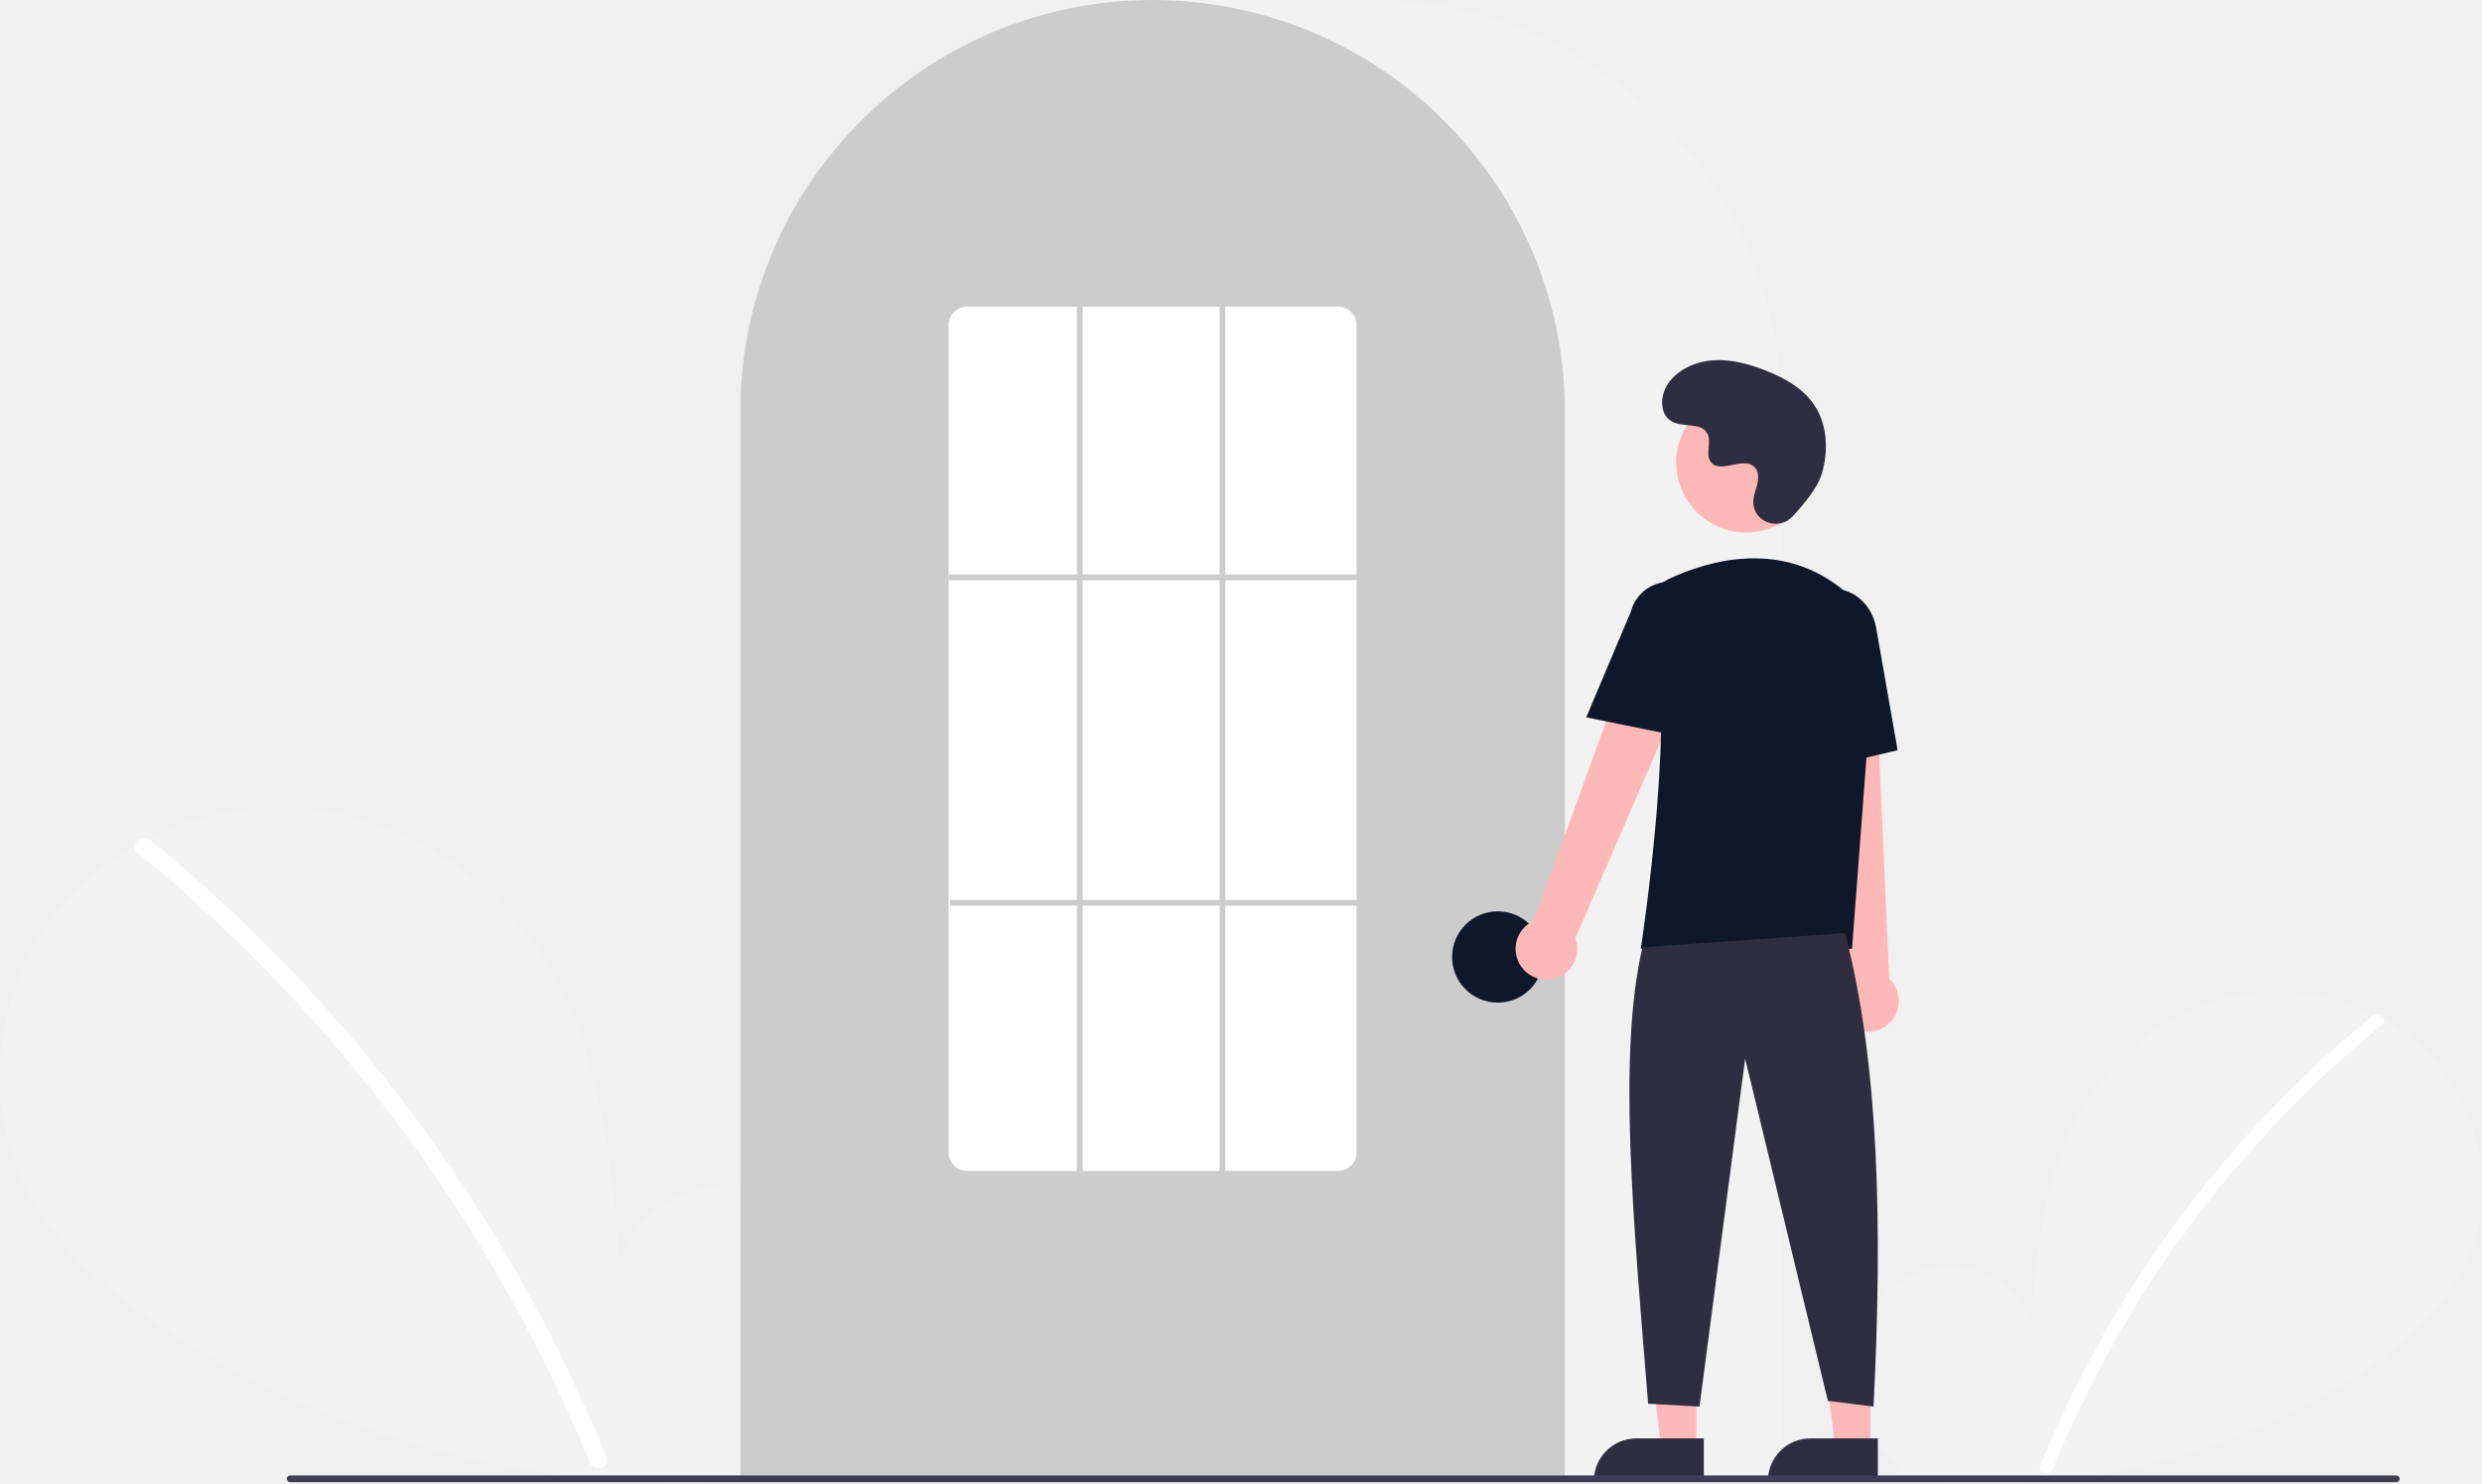
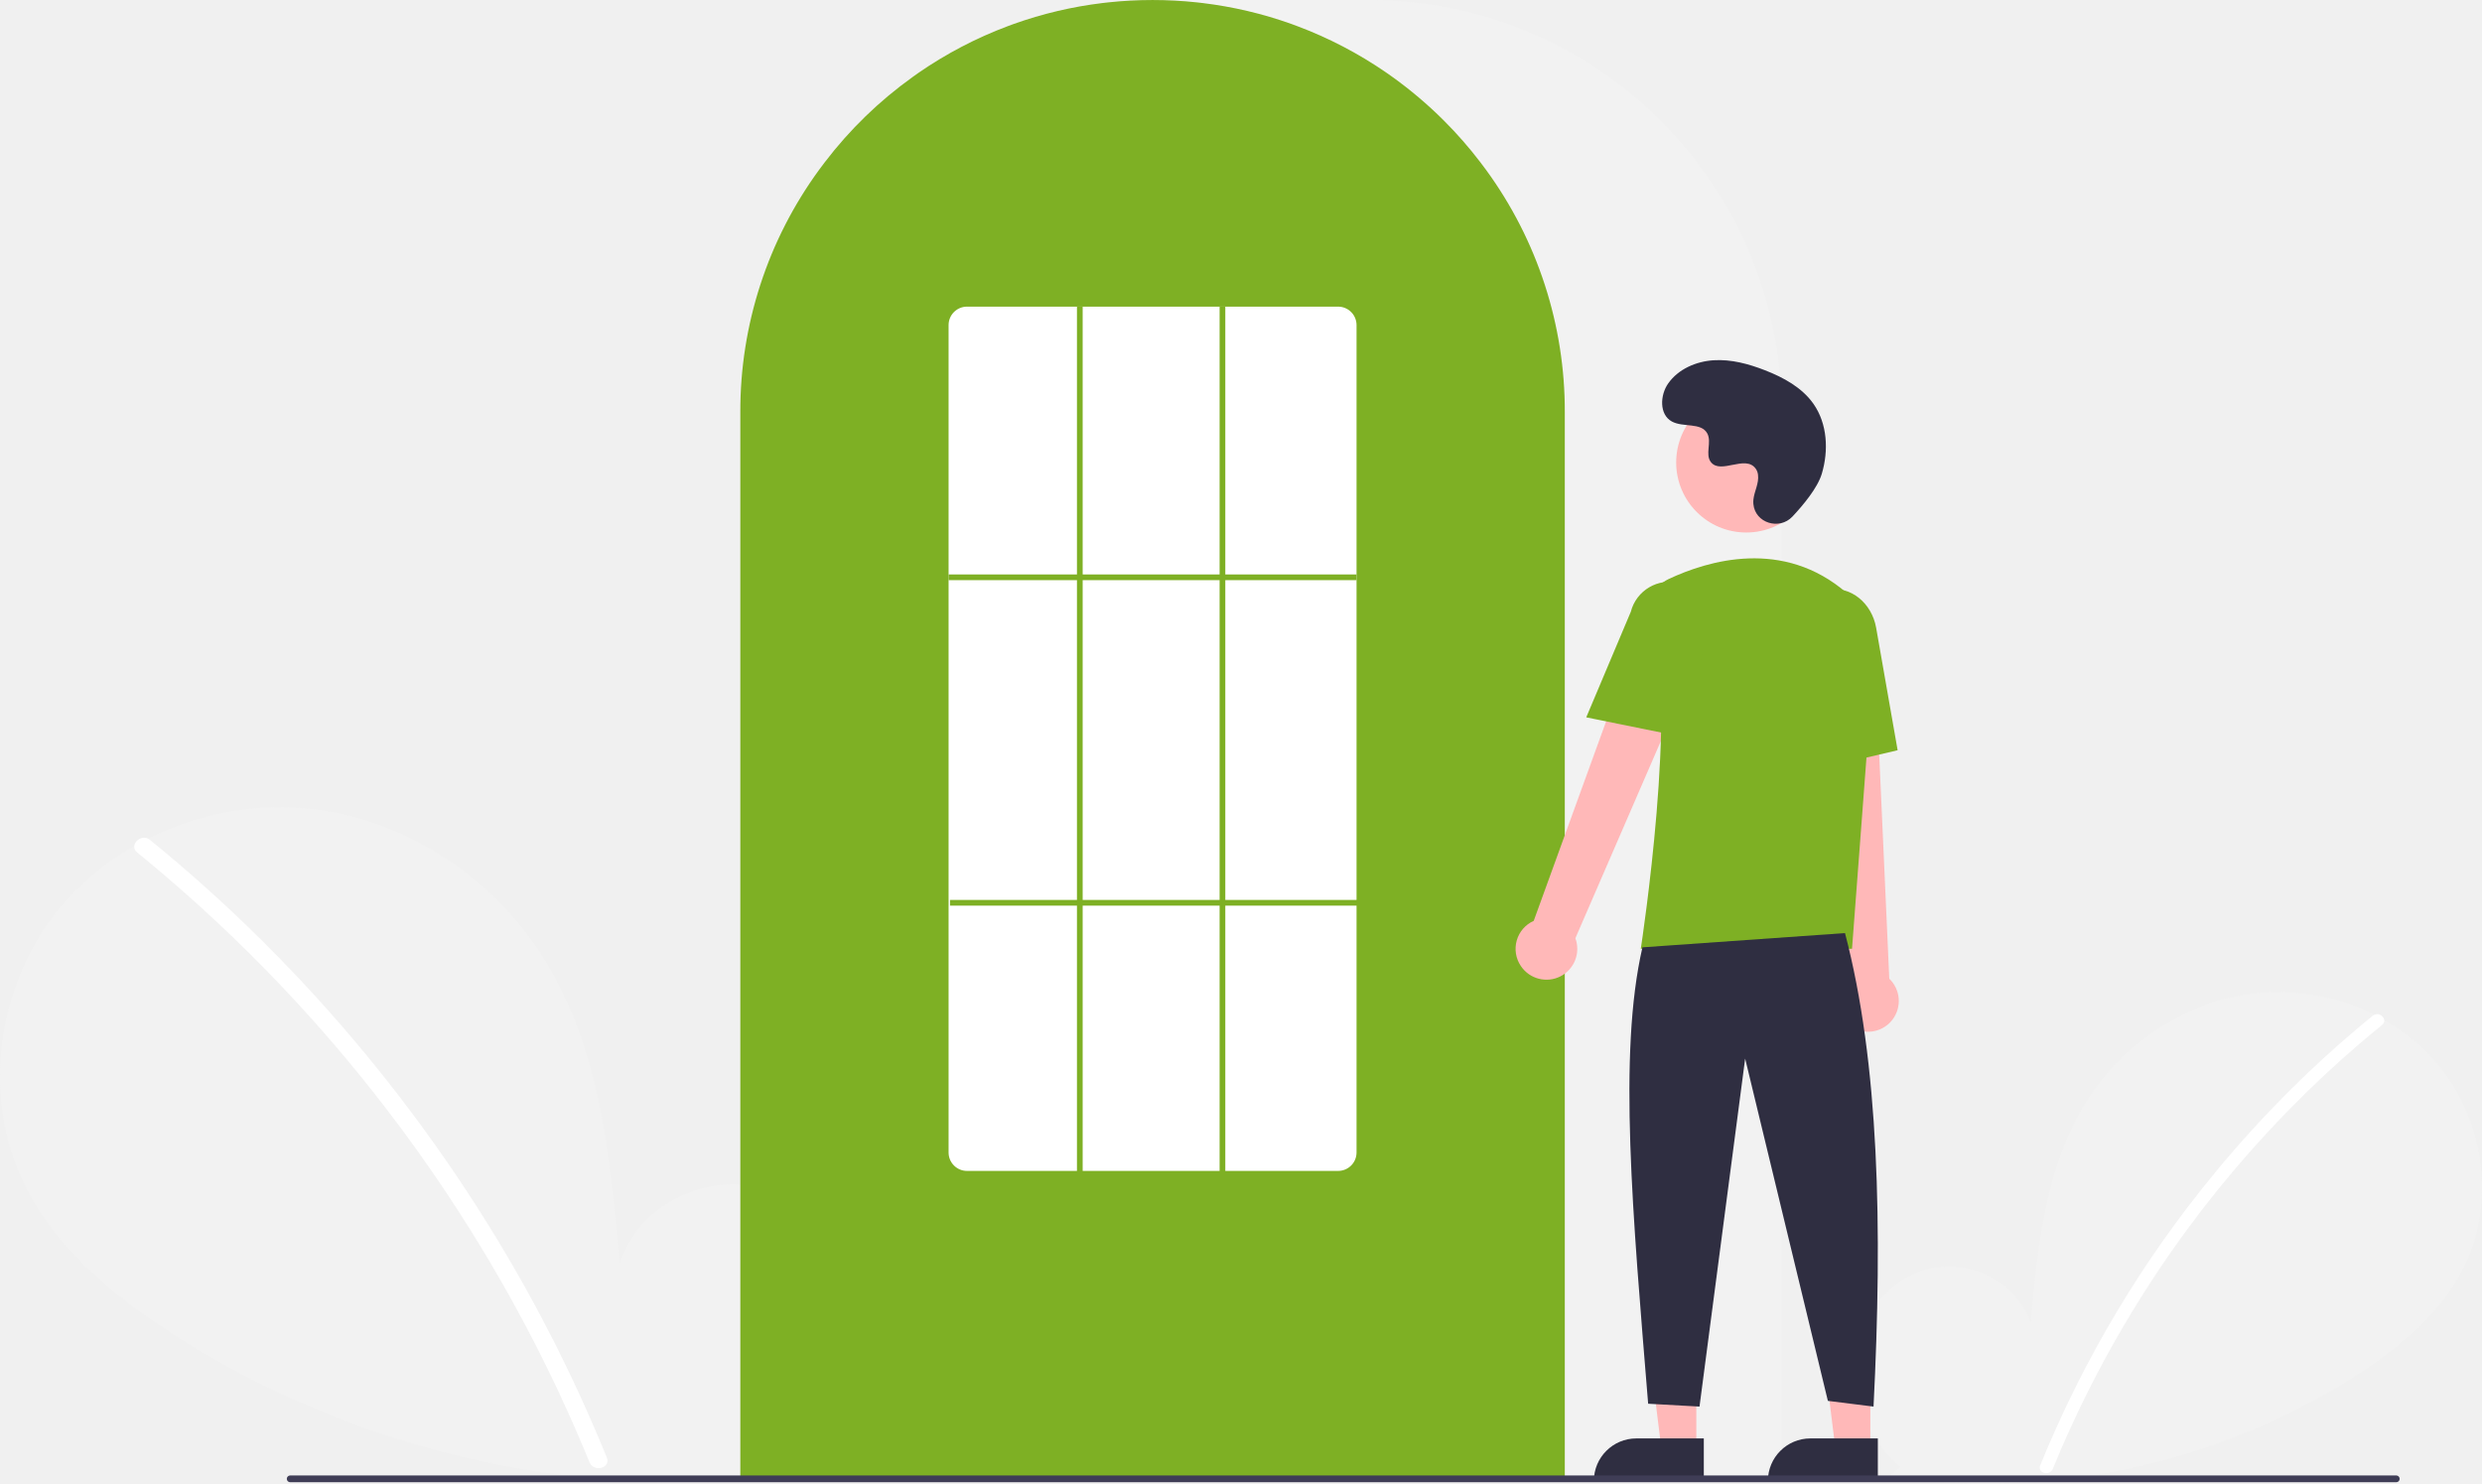
<svg xmlns="http://www.w3.org/2000/svg" data-name="Layer 1" width="870" height="520.139" viewBox="0 0 870 520.139">
  <path d="M831.092,704.187c-11.138-9.412-17.904-24.28-16.13-38.754s12.764-27.78,27.018-30.854,30.504,5.435,34.834,19.359c2.383-26.846,5.129-54.818,19.402-77.68,12.924-20.701,35.309-35.514,59.569-38.164s49.803,7.359,64.933,26.507,18.835,46.985,8.238,68.969c-7.806,16.195-22.188,28.247-37.257,38.052a240.452,240.452,0,0,1-164.454,35.977Z" transform="translate(-165 -189.9307)" fill="#f2f2f2" />
  <path d="M996.728,546.01a393.414,393.414,0,0,0-54.826,54.442,394.561,394.561,0,0,0-61.752,103.194c-1.112,2.725,3.313,3.911,4.412,1.216A392.342,392.342,0,0,1,999.963,549.245c2.284-1.86-.97-5.08-3.236-3.236Z" transform="translate(-165 -189.9307)" fill="#fff" />
  <path d="M445.067,701.63c15.299-12.927,24.591-33.348,22.154-53.228s-17.531-38.156-37.11-42.377-41.897,7.464-47.844,26.59c-3.273-36.873-7.044-75.292-26.648-106.693-17.751-28.433-48.497-48.778-81.818-52.418s-68.404,10.107-89.185,36.407-25.869,64.535-11.315,94.729c10.722,22.243,30.475,38.797,51.172,52.264,66.03,42.965,147.939,60.884,225.877,49.415" transform="translate(-165 -189.9307)" fill="#f2f2f2" />
  <path d="M217.567,484.373a540.355,540.355,0,0,1,75.304,74.777A548.076,548.076,0,0,1,352.257,647.04a545.835,545.835,0,0,1,25.43,53.846c1.527,3.743-4.55,5.372-6.06,1.671a536.36,536.36,0,0,0-49.009-92.727A539.734,539.734,0,0,0,256.889,528.632a538.441,538.441,0,0,0-43.766-39.815c-3.138-2.555,1.332-6.978,4.444-4.444Z" transform="translate(-165 -189.9307)" fill="#fff" />
  <path d="M789.5,708.931h-365v-374.5c0-79.678,64.822-144.5,144.5-144.5h76c79.677,0,144.5,64.822,144.5,144.5Z" transform="translate(-165 -189.9307)" fill="#f2f2f2" />
-   <path d="M713.5,708.931h-289v-374.5a143.382,143.382,0,0,1,27.596-84.944c.664-.905,1.326-1.798,2.009-2.681a144.466,144.466,0,0,1,30.754-29.851c.66-.48,1.322-.952,1.994-1.423a144.16,144.16,0,0,1,31.472-16.459c.661-.25,1.334-.501,2.007-.742a144.02,144.02,0,0,1,31.108-7.336c.658-.09,1.333-.16,2.008-.23a146.288,146.288,0,0,1,31.105,0c.673.07,1.349.141,2.014.231a143.995,143.995,0,0,1,31.1,7.335c.673.241,1.346.492,2.009.743a143.799,143.799,0,0,1,31.106,16.216c.672.461,1.344.933,2.006,1.405a145.987,145.987,0,0,1,18.384,15.564,144.305,144.305,0,0,1,12.724,14.551c.681.88,1.343,1.773,2.005,2.677A143.382,143.382,0,0,1,713.5,334.431Z" transform="translate(-165 -189.9307)" fill="#ccc" />
-   <circle cx="525" cy="335.5" r="16" fill="#0f172a" />
+   <path d="M713.5,708.931h-289v-374.5a143.382,143.382,0,0,1,27.596-84.944c.664-.905,1.326-1.798,2.009-2.681a144.466,144.466,0,0,1,30.754-29.851c.66-.48,1.322-.952,1.994-1.423a144.16,144.16,0,0,1,31.472-16.459c.661-.25,1.334-.501,2.007-.742a144.02,144.02,0,0,1,31.108-7.336c.658-.09,1.333-.16,2.008-.23a146.288,146.288,0,0,1,31.105,0c.673.07,1.349.141,2.014.231a143.995,143.995,0,0,1,31.1,7.335c.673.241,1.346.492,2.009.743a143.799,143.799,0,0,1,31.106,16.216c.672.461,1.344.933,2.006,1.405a145.987,145.987,0,0,1,18.384,15.564,144.305,144.305,0,0,1,12.724,14.551c.681.88,1.343,1.773,2.005,2.677A143.382,143.382,0,0,1,713.5,334.431Z" transform="translate(-165 -189.9307)" fill="#7EB024" />
+   <circle cx="525" cy="335.5" r="16" fill="#7EB024" />
  <polygon points="594.599 507.783 582.339 507.783 576.506 460.495 594.601 460.496 594.599 507.783" fill="#ffb8b8" />
  <path d="M573.582,504.28h23.644a0,0,0,0,1,0,0v14.887a0,0,0,0,1,0,0H558.695a0,0,0,0,1,0,0v0a14.887,14.887,0,0,1,14.887-14.887Z" fill="#2f2e41" />
  <polygon points="655.599 507.783 643.339 507.783 637.506 460.495 655.601 460.496 655.599 507.783" fill="#ffb8b8" />
  <path d="M634.582,504.28h23.644a0,0,0,0,1,0,0v14.887a0,0,0,0,1,0,0H619.695a0,0,0,0,1,0,0v0a14.887,14.887,0,0,1,14.887-14.887Z" fill="#2f2e41" />
  <path d="M698.098,528.6a10.743,10.743,0,0,1,4.511-15.843l41.676-114.867L764.791,409.082,717.206,518.853a10.801,10.801,0,0,1-19.109,9.748Z" transform="translate(-165 -189.9307)" fill="#ffb8b8" />
  <path d="M814.336,550.184a10.743,10.743,0,0,1-2.893-16.217L798.533,412.458l23.338,1.066L827.236,533.045a10.801,10.801,0,0,1-12.9,17.139Z" transform="translate(-165 -189.9307)" fill="#ffb8b8" />
  <circle cx="612.106" cy="162.123" r="24.561" fill="#ffb8b8" />
-   <path d="M814.18,522.549H740.133l.089-.576c.133-.861,13.197-86.439,3.562-114.436a11.813,11.813,0,0,1,6.069-14.584h0c13.772-6.485,40.208-14.471,62.52,4.909a28.234,28.234,0,0,1,9.459,23.396Z" transform="translate(-165 -189.9307)" fill="#0f172a" />
-   <path d="M754.354,448.181,721.018,441.418l15.626-37.03a13.997,13.997,0,0,1,27.106,6.998Z" transform="translate(-165 -189.9307)" fill="#0f172a" />
-   <path d="M797.05,460.739l-2.004-45.941c-1.52-8.636,3.424-16.8,11.027-18.135,7.605-1.33,15.032,4.66,16.558,13.36l7.533,42.928Z" transform="translate(-165 -189.9307)" fill="#0f172a" />
+   <path d="M814.18,522.549H740.133l.089-.576c.133-.861,13.197-86.439,3.562-114.436a11.813,11.813,0,0,1,6.069-14.584h0c13.772-6.485,40.208-14.471,62.52,4.909a28.234,28.234,0,0,1,9.459,23.396Z" transform="translate(-165 -189.9307)" fill="#7EB024" />
+   <path d="M754.354,448.181,721.018,441.418l15.626-37.03a13.997,13.997,0,0,1,27.106,6.998Z" transform="translate(-165 -189.9307)" fill="#7EB024" />
+   <path d="M797.05,460.739l-2.004-45.941c-1.52-8.636,3.424-16.8,11.027-18.135,7.605-1.33,15.032,4.66,16.558,13.36l7.533,42.928Z" transform="translate(-165 -189.9307)" fill="#7EB024" />
  <path d="M811.716,517.049c11.915,45.377,13.214,103.069,10,166l-16-2-29-120-16,122-18-1c-5.377-66.03-10.613-122.715-2-160Z" transform="translate(-165 -189.9307)" fill="#2f2e41" />
  <path d="M793.289,371.035c-4.582,4.881-13.091,2.261-13.688-4.407a8.055,8.055,0,0,1,.01-1.556c.308-2.954,2.015-5.635,1.606-8.754a4.59,4.59,0,0,0-.84-2.149c-3.651-4.889-12.222,2.187-15.668-2.239-2.113-2.714.371-6.987-1.251-10.021-2.14-4.004-8.479-2.029-12.454-4.221-4.423-2.439-4.158-9.225-1.247-13.353,3.551-5.034,9.776-7.72,15.923-8.107s12.253,1.275,17.992,3.511c6.521,2.541,12.988,6.054,17.001,11.788,4.88,6.973,5.35,16.348,2.909,24.502C802.098,360.99,797.031,367.049,793.289,371.035Z" transform="translate(-165 -189.9307)" fill="#2f2e41" />
  <path d="M1004.982,709.574h-738.294a1.191,1.191,0,0,1,0-2.381h738.294a1.191,1.191,0,0,1,0,2.381Z" transform="translate(-165 -189.9307)" fill="#3f3d56" />
  <path d="M634,600.431H504a6.465,6.465,0,0,1-6.5-6.415V303.846a6.465,6.465,0,0,1,6.5-6.415H634a6.465,6.465,0,0,1,6.5,6.415V594.015A6.465,6.465,0,0,1,634,600.431Z" transform="translate(-165 -189.9307)" fill="#fff" />
-   <rect x="332.5" y="201.39" width="143" height="2" fill="#ccc" />
-   <rect x="333" y="315.5" width="143" height="2" fill="#ccc" />
-   <rect x="377.5" y="107.5" width="2" height="304" fill="#ccc" />
-   <rect x="427.5" y="107.5" width="2" height="304" fill="#ccc" />
+   <rect x="332.5" y="201.39" width="143" height="2" fill="#7EB024" />
+   <rect x="333" y="315.5" width="143" height="2" fill="#7EB024" />
+   <rect x="377.5" y="107.5" width="2" height="304" fill="#7EB024" />
+   <rect x="427.5" y="107.5" width="2" height="304" fill="#7EB024" />
</svg>
